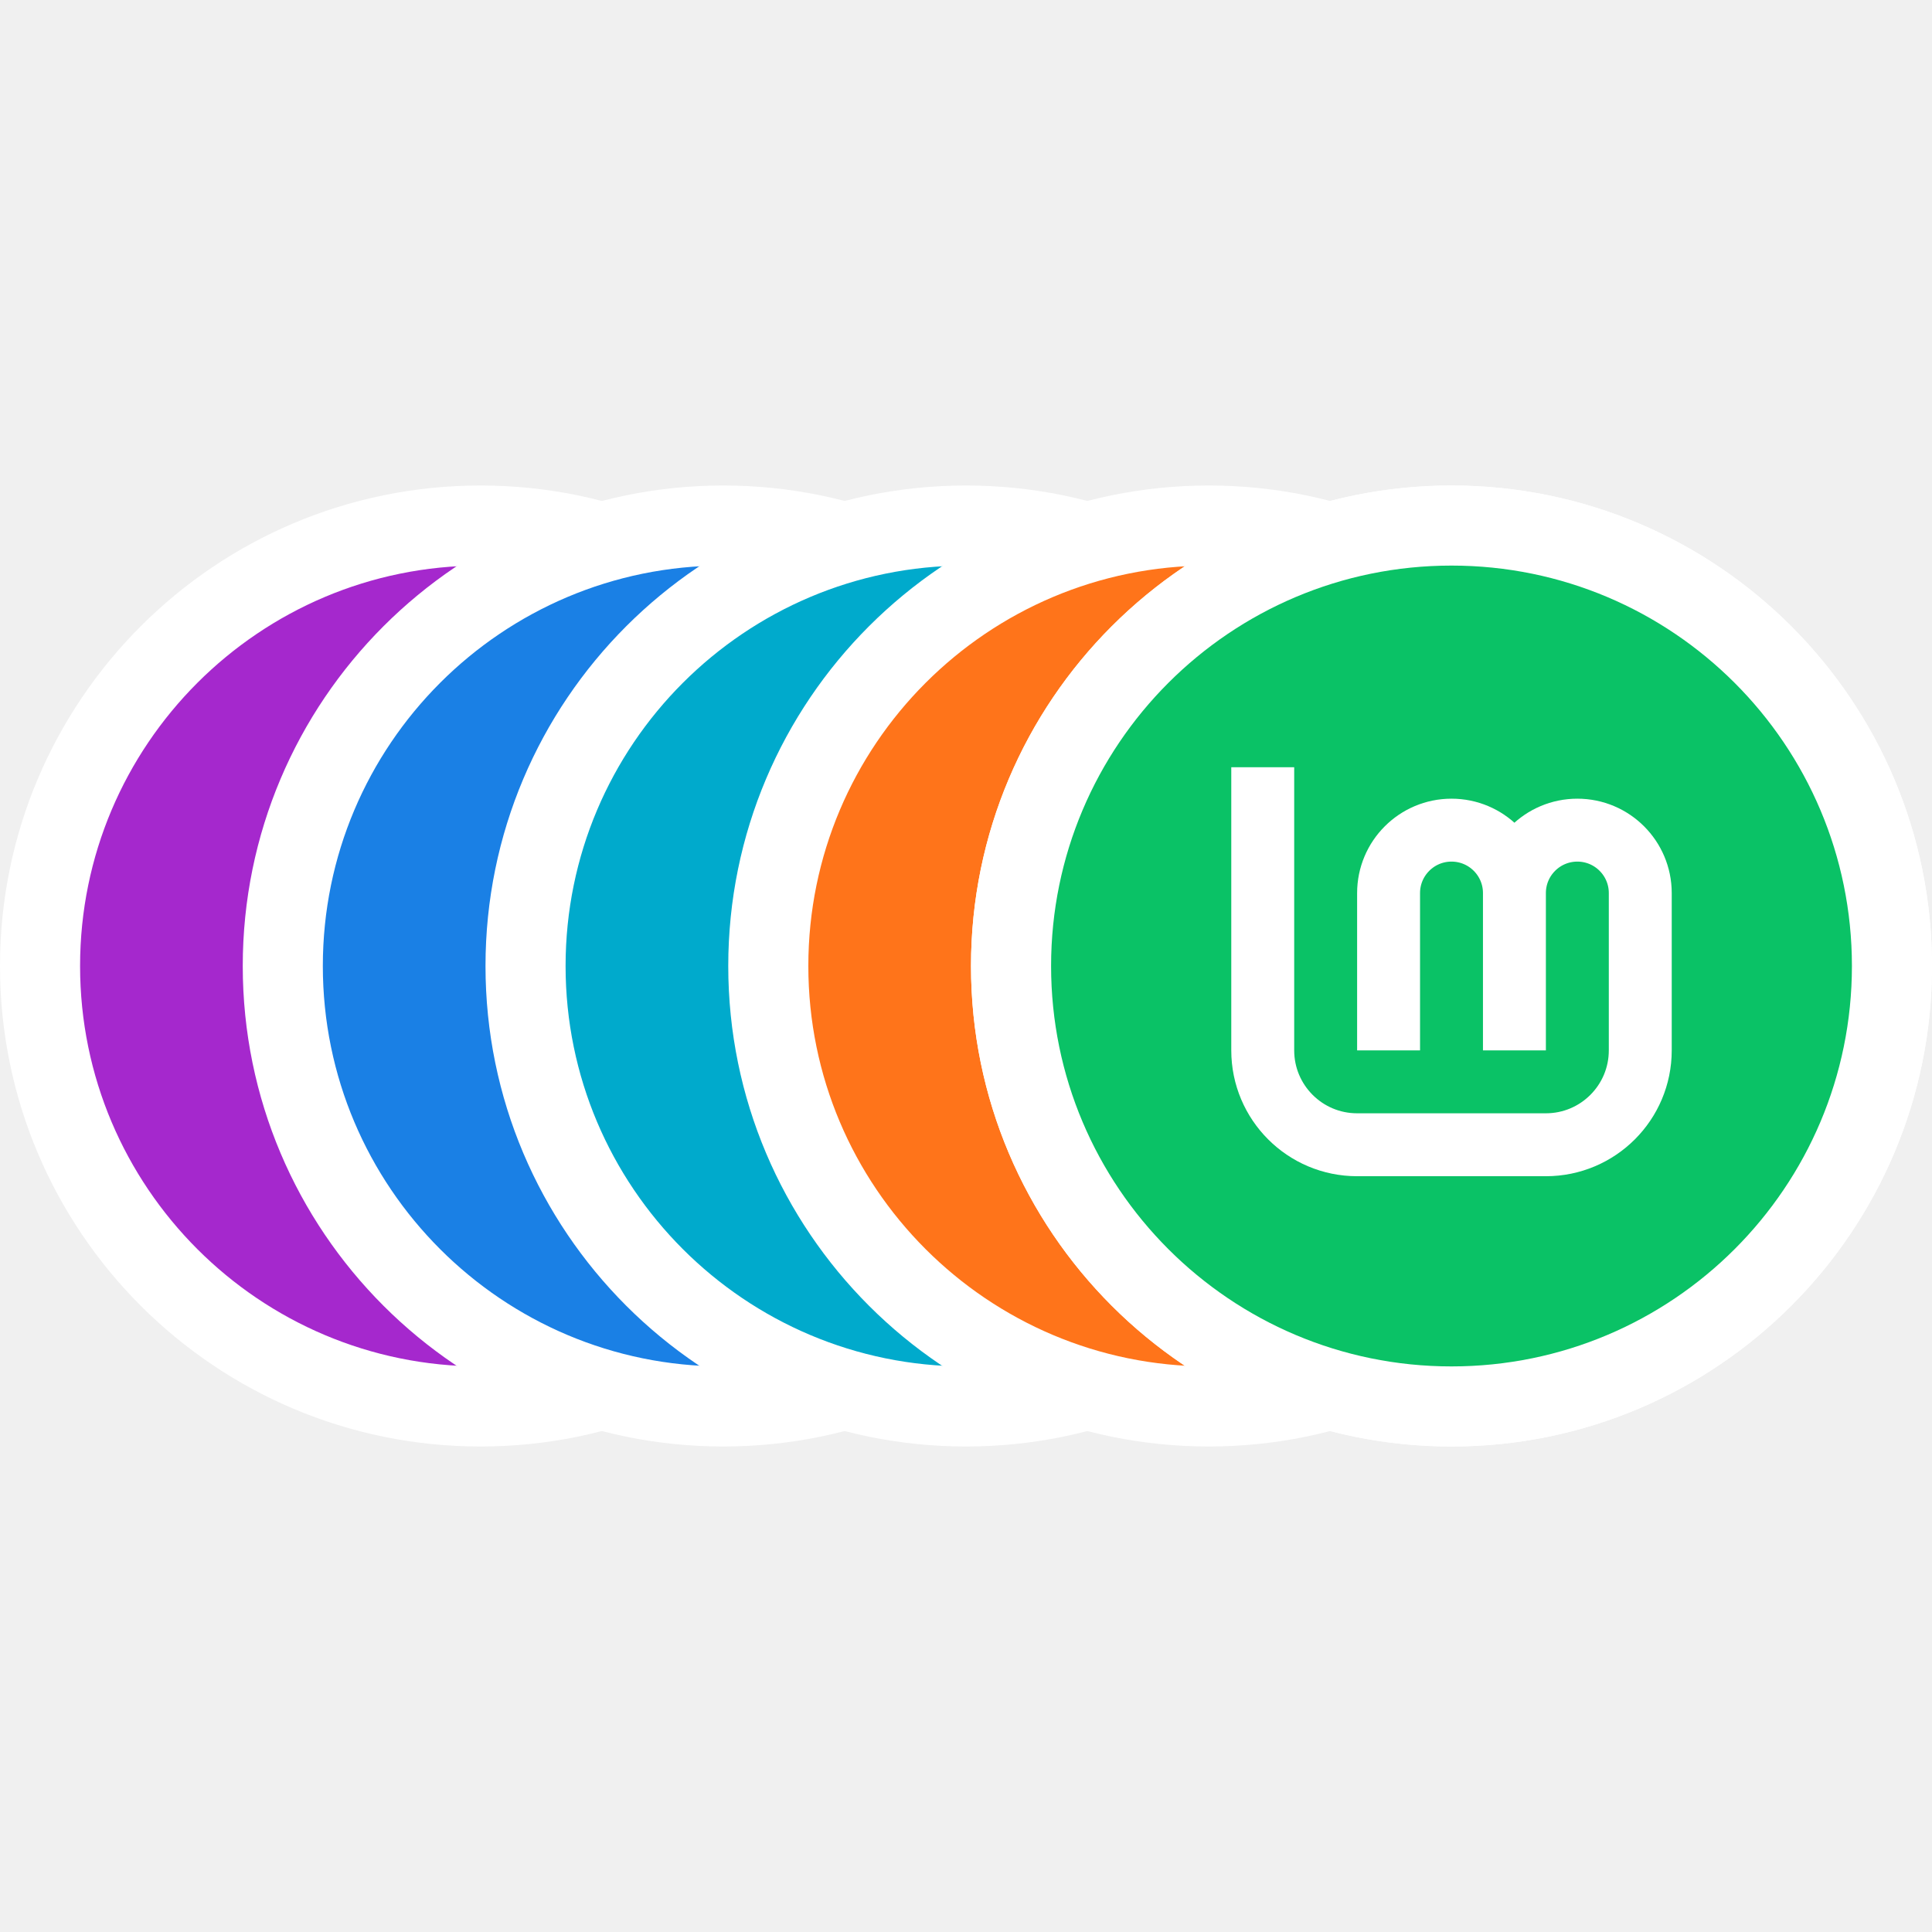
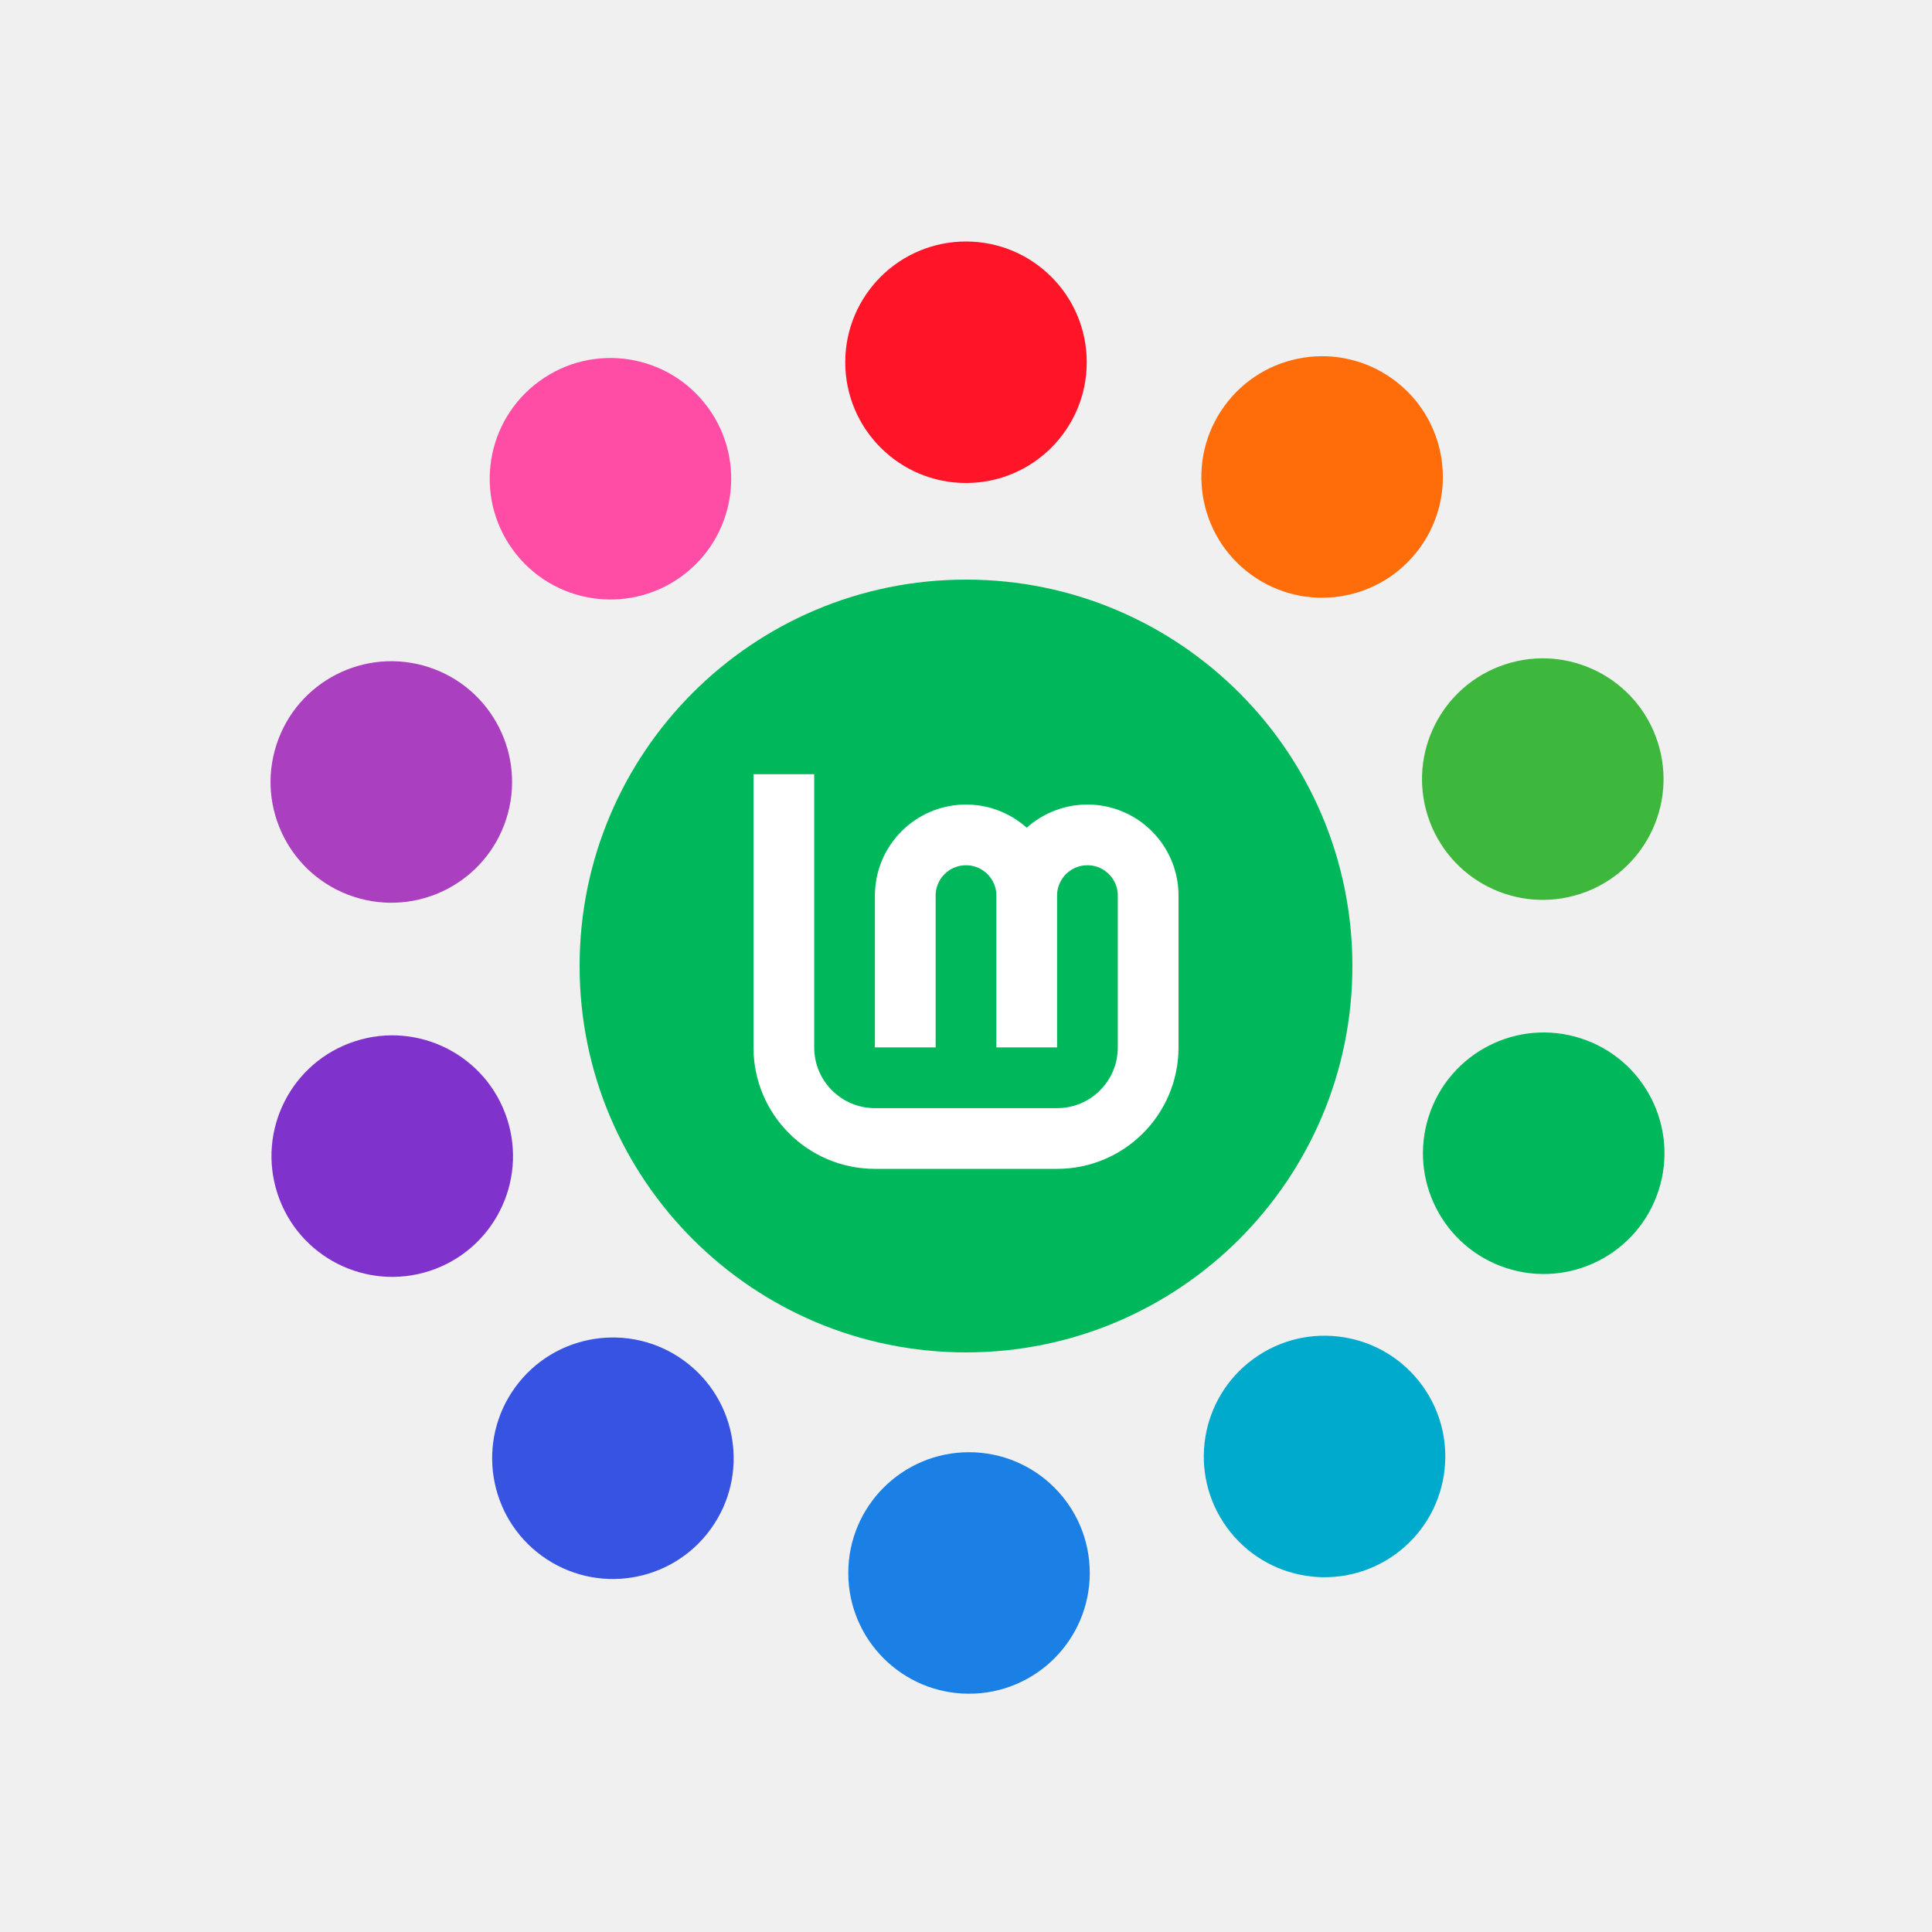
- <svg xmlns="http://www.w3.org/2000/svg" width="772" height="772" viewBox="0 0 772 772" id="svg2" version="1.1">
+ <svg xmlns="http://www.w3.org/2000/svg" width="640" height="640" viewBox="0 0 640 640" id="svg2" version="1.1">
  <defs id="defs4" />
-   <g transform="translate(-60,65.99999)" id="layer2" />
-   <g transform="translate(-60,65.99999)" id="layer1" />
-   <g id="layer3" transform="translate(-76,34)">
-     <g id="g861">
-       <circle style="fill:#a528cd;fill-opacity:1;stroke:#ffffff;stroke-width:32;stroke-linecap:butt;stroke-linejoin:miter;stroke-miterlimit:4;stroke-dasharray:none;stroke-opacity:1" id="circle873" cx="268" cy="352" r="176" />
-       <circle r="176" cy="352" cx="365" id="circle871" style="fill:#1a80e5;fill-opacity:1;stroke:#ffffff;stroke-width:32;stroke-linecap:butt;stroke-linejoin:miter;stroke-miterlimit:4;stroke-dasharray:none;stroke-opacity:1" />
-       <circle style="fill:#00aacc;fill-opacity:1;stroke:#ffffff;stroke-width:32;stroke-linecap:butt;stroke-linejoin:miter;stroke-miterlimit:4;stroke-dasharray:none;stroke-opacity:1" id="circle865" cx="462" cy="352" r="176" />
-       <circle style="fill:#ff741a;fill-opacity:1;stroke:#ffffff;stroke-width:32;stroke-linecap:butt;stroke-linejoin:miter;stroke-miterlimit:4;stroke-dasharray:none;stroke-opacity:1" id="circle861" cx="559" cy="352" r="176" />
-       <circle r="176" cy="352" cx="656" id="ellipse36" style="fill:#a040bf;fill-opacity:1;stroke:#ffffff;stroke-width:32;stroke-linecap:butt;stroke-linejoin:miter;stroke-miterlimit:4;stroke-dasharray:none;stroke-opacity:1" />
-       <circle style="fill:#ffffff;fill-opacity:1;stroke:#ffffff;stroke-width:32;stroke-linecap:butt;stroke-linejoin:miter;stroke-miterlimit:4;stroke-dasharray:none;stroke-opacity:1" id="circle862" cx="-656" cy="352" r="176" transform="scale(-1,1)" />
-       <g transform="matrix(1.142857,0,0,1.142857,389.7143,-760.4141)" id="g58">
-         <circle cy="973.362" cx="233" id="ellipse4247" style="fill:#0ac266;fill-opacity:1;stroke:none;stroke-width:22.336;stroke-linecap:butt;stroke-linejoin:bevel;stroke-miterlimit:4;stroke-dasharray:none;stroke-opacity:1" r="140" />
-         <path d="m 211,1002.862 v -55 c 0,-12.15 9.85,-22 22,-22 12.15,0 22,9.85 22,22 v 55 m -88,-99 v 99 c 0,18.225 14.775,33 33,33 h 66 c 18.225,0 33,-14.775 33,-33 v -55 c 0,-12.15 -9.85,-22 -22,-22 -12.15,0 -22,9.85 -22,22" style="fill:none;fill-opacity:0.267;stroke:#ffffff;stroke-width:22;stroke-linecap:butt;stroke-linejoin:miter;stroke-miterlimit:4;stroke-dasharray:none;stroke-opacity:1" id="path4249" />
-       </g>
+   <g transform="translate(0,-1.2e-5)" id="layer2" />
+   <g transform="translate(0,-1.2e-5)" id="layer1" />
+   <g id="layer3" transform="translate(-16,-32)">
+     <g transform="matrix(0.9142857,0,0,0.9142857,122.9716,-537.9312)" id="g58">
+       <circle cy="973.362" cx="233" id="ellipse4247" style="fill:#00b85c;fill-opacity:1;stroke:none;stroke-width:22.336;stroke-linecap:butt;stroke-linejoin:bevel;stroke-miterlimit:4;stroke-dasharray:none;stroke-opacity:1" r="140" />
+       <path d="m 211,1002.862 v -55 c 0,-12.15 9.85,-22 22,-22 12.15,0 22,9.85 22,22 v 55 m -88,-99 v 99 c 0,18.225 14.775,33 33,33 h 66 c 18.225,0 33,-14.775 33,-33 v -55 c 0,-12.15 -9.85,-22 -22,-22 -12.15,0 -22,9.85 -22,22" style="fill:none;fill-opacity:0.267;stroke:#ffffff;stroke-width:22;stroke-linecap:butt;stroke-linejoin:miter;stroke-miterlimit:4;stroke-dasharray:none;stroke-opacity:1" id="path4249" />
    </g>
+     <circle style="fill:#ff1428;fill-opacity:1;stroke:none;stroke-width:0;stroke-miterlimit:4;stroke-dasharray:none" id="path863" cx="336" cy="152" r="40" />
+     <circle style="fill:#ff6d0a;fill-opacity:1;stroke:none;stroke-width:0;stroke-miterlimit:4;stroke-dasharray:none" id="circle879" cx="478.948" cy="-113.118" r="40" transform="rotate(36)" />
+     <circle style="fill:#3db83d;fill-opacity:1;stroke:none;stroke-width:0;stroke-miterlimit:4;stroke-dasharray:none" id="circle881" cx="438.764" cy="-411.625" r="40" transform="rotate(72)" />
+     <circle style="fill:#00b85c;fill-opacity:1;stroke:none;stroke-width:0;stroke-miterlimit:4;stroke-dasharray:none" id="circle883" cx="230.795" cy="-629.503" r="40" transform="rotate(108)" />
+     <circle style="fill:#00aacc;fill-opacity:1;stroke:none;stroke-width:0;stroke-miterlimit:4;stroke-dasharray:none" id="circle885" cx="-65.52" cy="-683.529" r="40" transform="rotate(144)" />
+     <circle style="fill:#1a80e5;fill-opacity:1;stroke:none;stroke-width:0;stroke-miterlimit:4;stroke-dasharray:none" id="circle887" cx="-337" cy="-553.067" r="40" transform="scale(-1)" />
+     <circle style="fill:#3753e2;fill-opacity:1;stroke:none;stroke-width:0;stroke-miterlimit:4;stroke-dasharray:none" id="circle889" cx="-479.948" cy="-287.949" r="40" transform="rotate(-144)" />
+     <circle style="fill:#8033cc;fill-opacity:1;stroke:none;stroke-width:0;stroke-miterlimit:4;stroke-dasharray:none" id="circle891" cx="-439.764" cy="10.558" r="40" transform="rotate(-108)" />
+     <circle style="fill:#aa40bf;fill-opacity:1;stroke:none;stroke-width:0;stroke-miterlimit:4;stroke-dasharray:none" id="circle893" cx="-231.795" cy="228.436" r="40" transform="rotate(-72)" />
+     <circle style="fill:#ff4da6;fill-opacity:1;stroke:none;stroke-width:0;stroke-miterlimit:4;stroke-dasharray:none" id="circle895" cx="64.52" cy="282.462" r="40" transform="rotate(-36)" />
  </g>
</svg>
